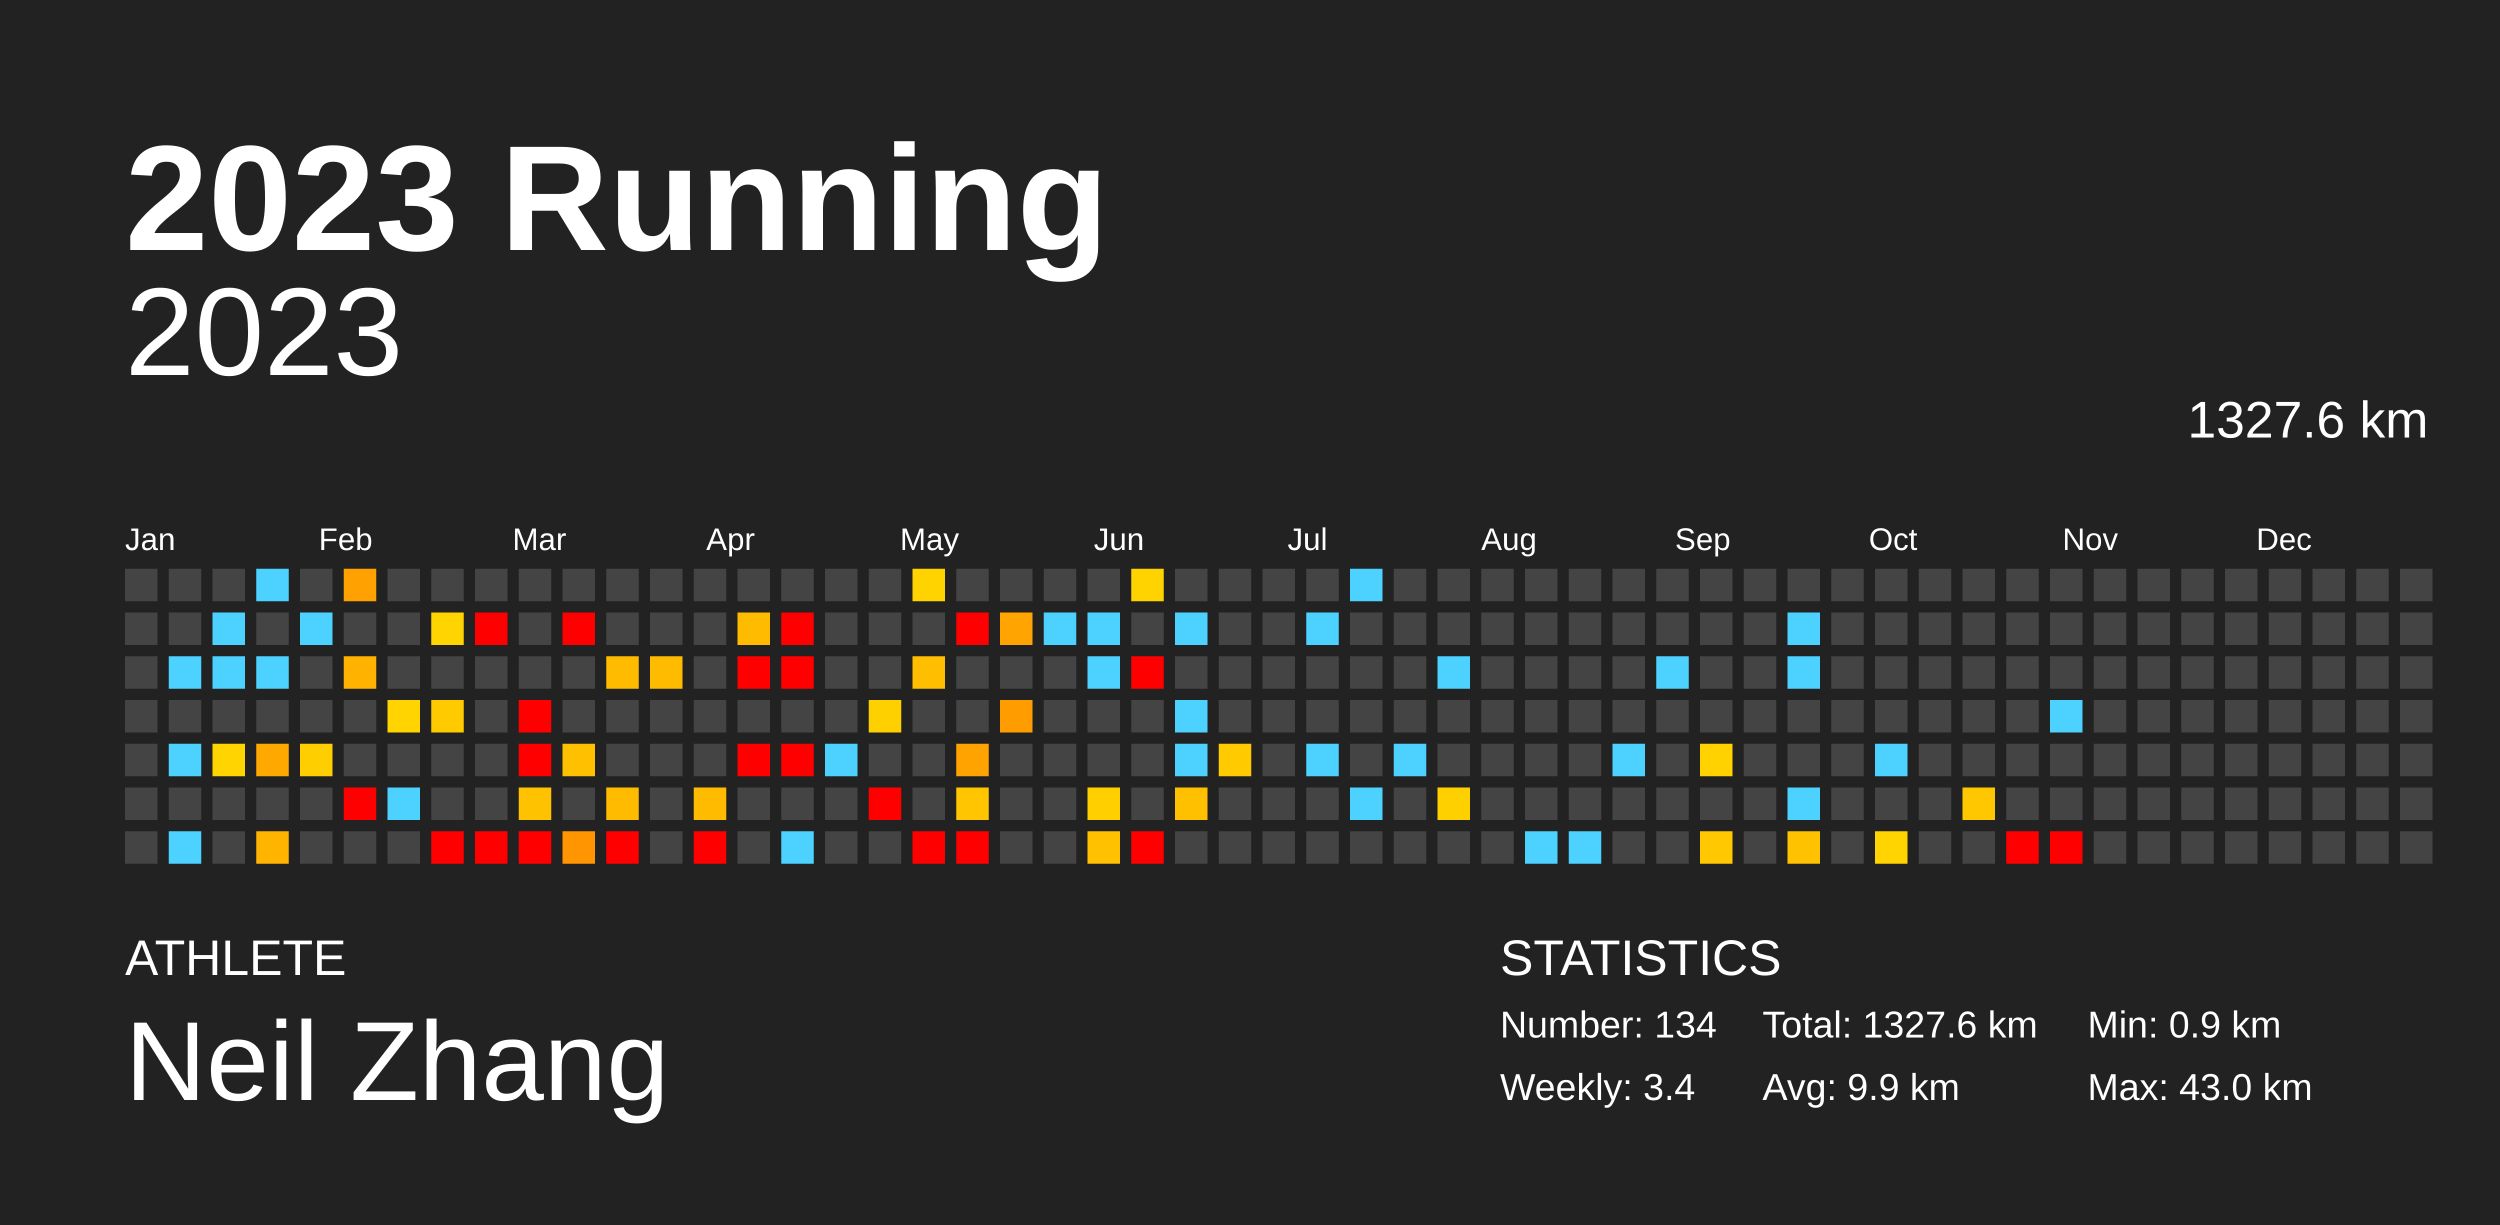
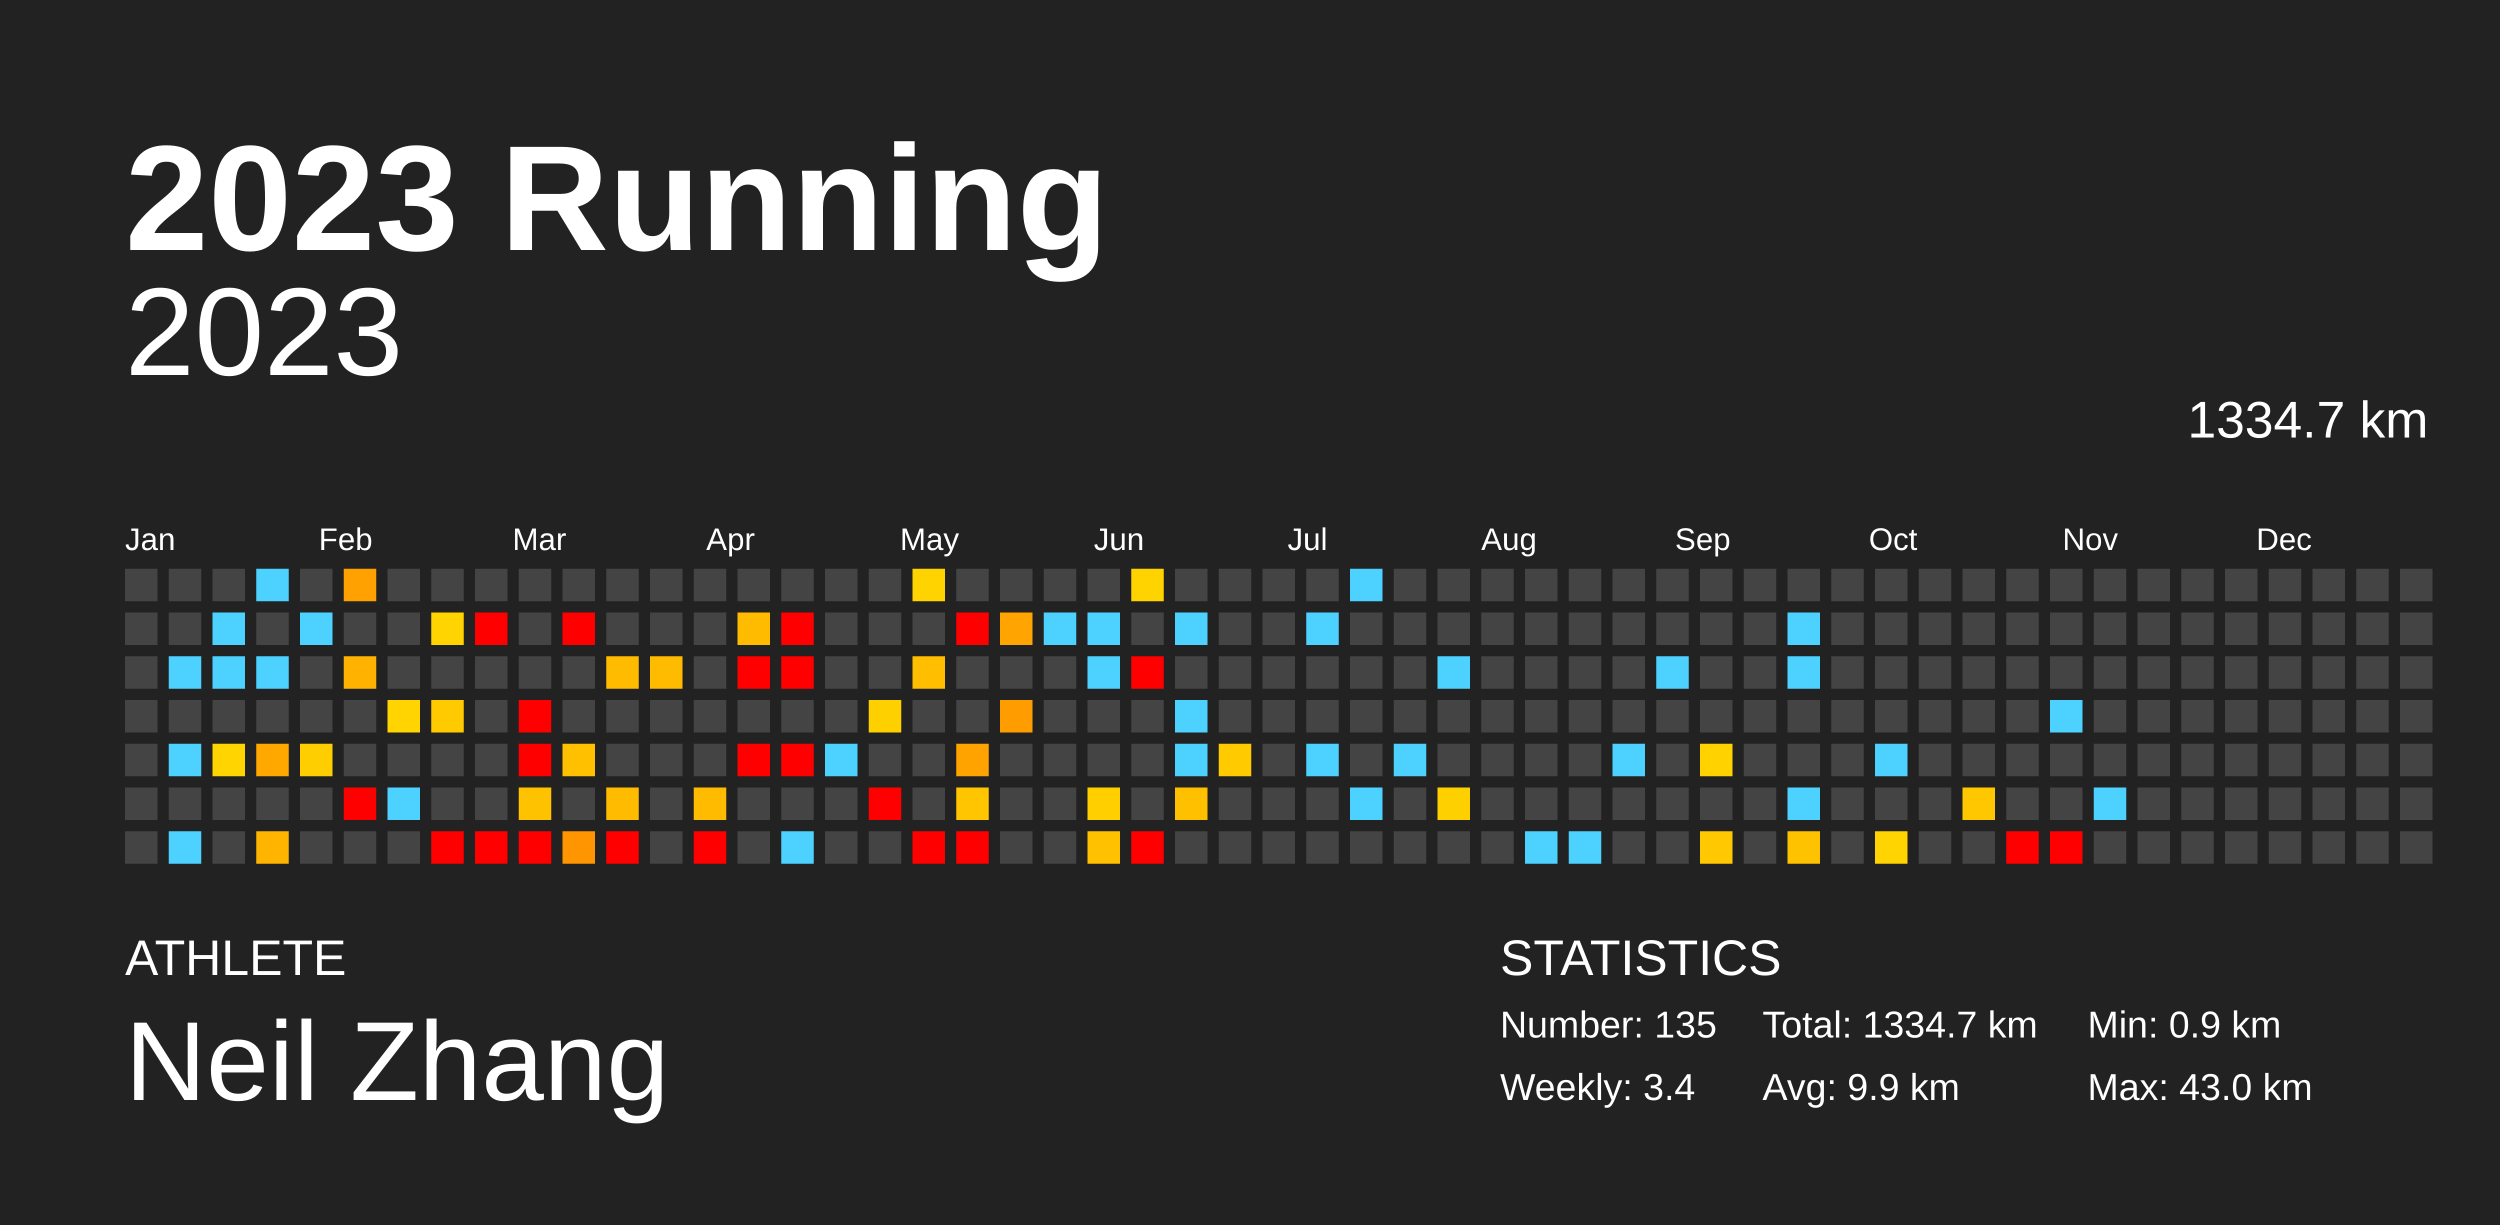
<svg xmlns="http://www.w3.org/2000/svg" baseProfile="full" height="98mm" version="1.1" viewBox="0,0,200,98" width="200mm">
  <defs />
  <rect fill="#222222" height="98" width="200" x="0" y="0" />
  <text fill="#FFFFFF" style="font-size:12px; font-family:Arial; font-weight:bold;" x="10" y="20">2023 Running</text>
  <text fill="#FFFFFF" style="font-size:4px; font-family:Arial" x="10" y="78">ATHLETE</text>
  <text fill="#FFFFFF" style="font-size:9px; font-family:Arial" x="10" y="88">Neil Zhang</text>
  <text fill="#FFFFFF" style="font-size:4px; font-family:Arial" x="120" y="78">STATISTICS</text>
-   <text fill="#FFFFFF" style="font-size:3px; font-family:Arial" x="120" y="83">Number: 134</text>
+   <text fill="#FFFFFF" style="font-size:3px; font-family:Arial" x="120" y="83">Number: 135</text>
  <text fill="#FFFFFF" style="font-size:3px; font-family:Arial" x="120" y="88">Weekly: 3.4</text>
-   <text fill="#FFFFFF" style="font-size:3px; font-family:Arial" x="141" y="83">Total: 1327.6 km</text>
+   <text fill="#FFFFFF" style="font-size:3px; font-family:Arial" x="141" y="83">Total: 1334.7 km</text>
  <text fill="#FFFFFF" style="font-size:3px; font-family:Arial" x="141" y="88">Avg: 9.9 km</text>
  <text fill="#FFFFFF" style="font-size:3px; font-family:Arial" x="167" y="83">Min: 0.9 km</text>
  <text fill="#FFFFFF" style="font-size:3px; font-family:Arial" x="167" y="88">Max: 43.0 km</text>
  <text alignment-baseline="hanging" fill="#FFFFFF" style="font-size:10.0px; font-family:Arial;" x="10" y="30">2023</text>
-   <text alignment-baseline="hanging" fill="#FFFFFF" style="font-size:4.125px; font-family:Arial;" x="175" y="35">1327.6 km</text>
+   <text alignment-baseline="hanging" fill="#FFFFFF" style="font-size:4.125px; font-family:Arial;" x="175" y="35">1334.7 km</text>
  <text fill="#FFFFFF" style="font-size:2.5px; font-family:Arial" x="10.0" y="44">Jan</text>
  <text fill="#FFFFFF" style="font-size:2.5px; font-family:Arial" x="25.5" y="44">Feb</text>
  <text fill="#FFFFFF" style="font-size:2.5px; font-family:Arial" x="41.0" y="44">Mar</text>
  <text fill="#FFFFFF" style="font-size:2.5px; font-family:Arial" x="56.5" y="44">Apr</text>
  <text fill="#FFFFFF" style="font-size:2.5px; font-family:Arial" x="72.0" y="44">May</text>
  <text fill="#FFFFFF" style="font-size:2.5px; font-family:Arial" x="87.5" y="44">Jun</text>
  <text fill="#FFFFFF" style="font-size:2.5px; font-family:Arial" x="103.0" y="44">Jul</text>
  <text fill="#FFFFFF" style="font-size:2.5px; font-family:Arial" x="118.5" y="44">Aug</text>
  <text fill="#FFFFFF" style="font-size:2.5px; font-family:Arial" x="134.0" y="44">Sep</text>
  <text fill="#FFFFFF" style="font-size:2.5px; font-family:Arial" x="149.5" y="44">Oct</text>
  <text fill="#FFFFFF" style="font-size:2.5px; font-family:Arial" x="165.0" y="44">Nov</text>
  <text fill="#FFFFFF" style="font-size:2.5px; font-family:Arial" x="180.5" y="44">Dec</text>
  <rect fill="#444444" height="2.6" width="2.6" x="10.0" y="45.5" />
  <rect fill="#444444" height="2.6" width="2.6" x="10.0" y="49.0" />
  <rect fill="#444444" height="2.6" width="2.6" x="10.0" y="52.5" />
  <rect fill="#444444" height="2.6" width="2.6" x="10.0" y="56.0" />
  <rect fill="#444444" height="2.6" width="2.6" x="10.0" y="59.5" />
  <rect fill="#444444" height="2.6" width="2.6" x="10.0" y="63.0" />
  <rect fill="#444444" height="2.6" width="2.6" x="10.0" y="66.5" />
  <rect fill="#444444" height="2.6" width="2.6" x="13.5" y="45.5" />
  <rect fill="#444444" height="2.6" width="2.6" x="13.5" y="49.0" />
  <rect fill="#4dd2ff" height="2.6" width="2.6" x="13.5" y="52.5" />
  <rect fill="#444444" height="2.6" width="2.6" x="13.5" y="56.0" />
  <rect fill="#4dd2ff" height="2.6" width="2.6" x="13.5" y="59.5" />
  <rect fill="#444444" height="2.6" width="2.6" x="13.5" y="63.0" />
  <rect fill="#4dd2ff" height="2.6" width="2.6" x="13.5" y="66.5" />
  <rect fill="#444444" height="2.6" width="2.6" x="17.0" y="45.5" />
  <rect fill="#4dd2ff" height="2.6" width="2.6" x="17.0" y="49.0" />
  <rect fill="#4dd2ff" height="2.6" width="2.6" x="17.0" y="52.5" />
  <rect fill="#444444" height="2.6" width="2.6" x="17.0" y="56.0" />
  <rect fill="#ffd400" height="2.6" width="2.6" x="17.0" y="59.5" />
  <rect fill="#444444" height="2.6" width="2.6" x="17.0" y="63.0" />
  <rect fill="#444444" height="2.6" width="2.6" x="17.0" y="66.5" />
  <rect fill="#4dd2ff" height="2.6" width="2.6" x="20.5" y="45.5" />
  <rect fill="#444444" height="2.6" width="2.6" x="20.5" y="49.0" />
  <rect fill="#4dd2ff" height="2.6" width="2.6" x="20.5" y="52.5" />
  <rect fill="#444444" height="2.6" width="2.6" x="20.5" y="56.0" />
  <rect fill="#ffa900" height="2.6" width="2.6" x="20.5" y="59.5" />
  <rect fill="#444444" height="2.6" width="2.6" x="20.5" y="63.0" />
  <rect fill="#ffb400" height="2.6" width="2.6" x="20.5" y="66.5" />
  <rect fill="#444444" height="2.6" width="2.6" x="24.0" y="45.5" />
  <rect fill="#4dd2ff" height="2.6" width="2.6" x="24.0" y="49.0" />
  <rect fill="#444444" height="2.6" width="2.6" x="24.0" y="52.5" />
  <rect fill="#444444" height="2.6" width="2.6" x="24.0" y="56.0" />
  <rect fill="#ffce00" height="2.6" width="2.6" x="24.0" y="59.5" />
  <rect fill="#444444" height="2.6" width="2.6" x="24.0" y="63.0" />
  <rect fill="#444444" height="2.6" width="2.6" x="24.0" y="66.5" />
  <rect fill="#ffa100" height="2.6" width="2.6" x="27.5" y="45.5" />
  <rect fill="#444444" height="2.6" width="2.6" x="27.5" y="49.0" />
  <rect fill="#ffb300" height="2.6" width="2.6" x="27.5" y="52.5" />
  <rect fill="#444444" height="2.6" width="2.6" x="27.5" y="56.0" />
  <rect fill="#444444" height="2.6" width="2.6" x="27.5" y="59.5" />
  <rect fill="red" height="2.6" width="2.6" x="27.5" y="63.0" />
  <rect fill="#444444" height="2.6" width="2.6" x="27.5" y="66.5" />
  <rect fill="#444444" height="2.6" width="2.6" x="31.0" y="45.5" />
  <rect fill="#444444" height="2.6" width="2.6" x="31.0" y="49.0" />
  <rect fill="#444444" height="2.6" width="2.6" x="31.0" y="52.5" />
  <rect fill="#ffd400" height="2.6" width="2.6" x="31.0" y="56.0" />
  <rect fill="#444444" height="2.6" width="2.6" x="31.0" y="59.5" />
  <rect fill="#4dd2ff" height="2.6" width="2.6" x="31.0" y="63.0" />
  <rect fill="#444444" height="2.6" width="2.6" x="31.0" y="66.5" />
  <rect fill="#444444" height="2.6" width="2.6" x="34.5" y="45.5" />
  <rect fill="#ffd400" height="2.6" width="2.6" x="34.5" y="49.0" />
  <rect fill="#444444" height="2.6" width="2.6" x="34.5" y="52.5" />
  <rect fill="#ffca00" height="2.6" width="2.6" x="34.5" y="56.0" />
  <rect fill="#444444" height="2.6" width="2.6" x="34.5" y="59.5" />
  <rect fill="#444444" height="2.6" width="2.6" x="34.5" y="63.0" />
  <rect fill="red" height="2.6" width="2.6" x="34.5" y="66.5" />
  <rect fill="#444444" height="2.6" width="2.6" x="38.0" y="45.5" />
  <rect fill="red" height="2.6" width="2.6" x="38.0" y="49.0" />
  <rect fill="#444444" height="2.6" width="2.6" x="38.0" y="52.5" />
  <rect fill="#444444" height="2.6" width="2.6" x="38.0" y="56.0" />
  <rect fill="#444444" height="2.6" width="2.6" x="38.0" y="59.5" />
  <rect fill="#444444" height="2.6" width="2.6" x="38.0" y="63.0" />
  <rect fill="red" height="2.6" width="2.6" x="38.0" y="66.5" />
  <rect fill="#444444" height="2.6" width="2.6" x="41.5" y="45.5" />
  <rect fill="#444444" height="2.6" width="2.6" x="41.5" y="49.0" />
  <rect fill="#444444" height="2.6" width="2.6" x="41.5" y="52.5" />
  <rect fill="red" height="2.6" width="2.6" x="41.5" y="56.0" />
  <rect fill="red" height="2.6" width="2.6" x="41.5" y="59.5" />
  <rect fill="#ffc200" height="2.6" width="2.6" x="41.5" y="63.0" />
  <rect fill="red" height="2.6" width="2.6" x="41.5" y="66.5" />
  <rect fill="#444444" height="2.6" width="2.6" x="45.0" y="45.5" />
  <rect fill="red" height="2.6" width="2.6" x="45.0" y="49.0" />
  <rect fill="#444444" height="2.6" width="2.6" x="45.0" y="52.5" />
  <rect fill="#444444" height="2.6" width="2.6" x="45.0" y="56.0" />
  <rect fill="#ffc000" height="2.6" width="2.6" x="45.0" y="59.5" />
  <rect fill="#444444" height="2.6" width="2.6" x="45.0" y="63.0" />
  <rect fill="#ff9500" height="2.6" width="2.6" x="45.0" y="66.5" />
  <rect fill="#444444" height="2.6" width="2.6" x="48.5" y="45.5" />
  <rect fill="#444444" height="2.6" width="2.6" x="48.5" y="49.0" />
  <rect fill="#ffbb00" height="2.6" width="2.6" x="48.5" y="52.5" />
  <rect fill="#444444" height="2.6" width="2.6" x="48.5" y="56.0" />
  <rect fill="#444444" height="2.6" width="2.6" x="48.5" y="59.5" />
  <rect fill="#ffbb00" height="2.6" width="2.6" x="48.5" y="63.0" />
  <rect fill="red" height="2.6" width="2.6" x="48.5" y="66.5" />
  <rect fill="#444444" height="2.6" width="2.6" x="52.0" y="45.5" />
  <rect fill="#444444" height="2.6" width="2.6" x="52.0" y="49.0" />
  <rect fill="#ffbb00" height="2.6" width="2.6" x="52.0" y="52.5" />
  <rect fill="#444444" height="2.6" width="2.6" x="52.0" y="56.0" />
  <rect fill="#444444" height="2.6" width="2.6" x="52.0" y="59.5" />
  <rect fill="#444444" height="2.6" width="2.6" x="52.0" y="63.0" />
  <rect fill="#444444" height="2.6" width="2.6" x="52.0" y="66.5" />
  <rect fill="#444444" height="2.6" width="2.6" x="55.5" y="45.5" />
  <rect fill="#444444" height="2.6" width="2.6" x="55.5" y="49.0" />
  <rect fill="#444444" height="2.6" width="2.6" x="55.5" y="52.5" />
  <rect fill="#444444" height="2.6" width="2.6" x="55.5" y="56.0" />
  <rect fill="#444444" height="2.6" width="2.6" x="55.5" y="59.5" />
  <rect fill="#ffbb00" height="2.6" width="2.6" x="55.5" y="63.0" />
  <rect fill="red" height="2.6" width="2.6" x="55.5" y="66.5" />
  <rect fill="#444444" height="2.6" width="2.6" x="59.0" y="45.5" />
  <rect fill="#ffbb00" height="2.6" width="2.6" x="59.0" y="49.0" />
  <rect fill="red" height="2.6" width="2.6" x="59.0" y="52.5" />
  <rect fill="#444444" height="2.6" width="2.6" x="59.0" y="56.0" />
  <rect fill="red" height="2.6" width="2.6" x="59.0" y="59.5" />
  <rect fill="#444444" height="2.6" width="2.6" x="59.0" y="63.0" />
  <rect fill="#444444" height="2.6" width="2.6" x="59.0" y="66.5" />
  <rect fill="#444444" height="2.6" width="2.6" x="62.5" y="45.5" />
  <rect fill="red" height="2.6" width="2.6" x="62.5" y="49.0" />
  <rect fill="red" height="2.6" width="2.6" x="62.5" y="52.5" />
  <rect fill="#444444" height="2.6" width="2.6" x="62.5" y="56.0" />
  <rect fill="red" height="2.6" width="2.6" x="62.5" y="59.5" />
  <rect fill="#444444" height="2.6" width="2.6" x="62.5" y="63.0" />
  <rect fill="#4dd2ff" height="2.6" width="2.6" x="62.5" y="66.5" />
  <rect fill="#444444" height="2.6" width="2.6" x="66.0" y="45.5" />
  <rect fill="#444444" height="2.6" width="2.6" x="66.0" y="49.0" />
  <rect fill="#444444" height="2.6" width="2.6" x="66.0" y="52.5" />
  <rect fill="#444444" height="2.6" width="2.6" x="66.0" y="56.0" />
  <rect fill="#4dd2ff" height="2.6" width="2.6" x="66.0" y="59.5" />
  <rect fill="#444444" height="2.6" width="2.6" x="66.0" y="63.0" />
  <rect fill="#444444" height="2.6" width="2.6" x="66.0" y="66.5" />
  <rect fill="#444444" height="2.6" width="2.6" x="69.5" y="45.5" />
  <rect fill="#444444" height="2.6" width="2.6" x="69.5" y="49.0" />
  <rect fill="#444444" height="2.6" width="2.6" x="69.5" y="52.5" />
  <rect fill="#ffd000" height="2.6" width="2.6" x="69.5" y="56.0" />
  <rect fill="#444444" height="2.6" width="2.6" x="69.5" y="59.5" />
  <rect fill="red" height="2.6" width="2.6" x="69.5" y="63.0" />
  <rect fill="#444444" height="2.6" width="2.6" x="69.5" y="66.5" />
  <rect fill="#ffd300" height="2.6" width="2.6" x="73.0" y="45.5" />
  <rect fill="#444444" height="2.6" width="2.6" x="73.0" y="49.0" />
  <rect fill="#ffbe00" height="2.6" width="2.6" x="73.0" y="52.5" />
  <rect fill="#444444" height="2.6" width="2.6" x="73.0" y="56.0" />
  <rect fill="#444444" height="2.6" width="2.6" x="73.0" y="59.5" />
  <rect fill="#444444" height="2.6" width="2.6" x="73.0" y="63.0" />
  <rect fill="red" height="2.6" width="2.6" x="73.0" y="66.5" />
  <rect fill="#444444" height="2.6" width="2.6" x="76.5" y="45.5" />
  <rect fill="red" height="2.6" width="2.6" x="76.5" y="49.0" />
  <rect fill="#444444" height="2.6" width="2.6" x="76.5" y="52.5" />
  <rect fill="#444444" height="2.6" width="2.6" x="76.5" y="56.0" />
  <rect fill="#ffa300" height="2.6" width="2.6" x="76.5" y="59.5" />
  <rect fill="#ffc500" height="2.6" width="2.6" x="76.5" y="63.0" />
  <rect fill="red" height="2.6" width="2.6" x="76.5" y="66.5" />
  <rect fill="#444444" height="2.6" width="2.6" x="80.0" y="45.5" />
  <rect fill="#ffa400" height="2.6" width="2.6" x="80.0" y="49.0" />
  <rect fill="#444444" height="2.6" width="2.6" x="80.0" y="52.5" />
  <rect fill="#ff9d00" height="2.6" width="2.6" x="80.0" y="56.0" />
  <rect fill="#444444" height="2.6" width="2.6" x="80.0" y="59.5" />
  <rect fill="#444444" height="2.6" width="2.6" x="80.0" y="63.0" />
  <rect fill="#444444" height="2.6" width="2.6" x="80.0" y="66.5" />
  <rect fill="#444444" height="2.6" width="2.6" x="83.5" y="45.5" />
  <rect fill="#4dd2ff" height="2.6" width="2.6" x="83.5" y="49.0" />
  <rect fill="#444444" height="2.6" width="2.6" x="83.5" y="52.5" />
  <rect fill="#444444" height="2.6" width="2.6" x="83.5" y="56.0" />
  <rect fill="#444444" height="2.6" width="2.6" x="83.5" y="59.5" />
  <rect fill="#444444" height="2.6" width="2.6" x="83.5" y="63.0" />
  <rect fill="#444444" height="2.6" width="2.6" x="83.5" y="66.5" />
  <rect fill="#444444" height="2.6" width="2.6" x="87.0" y="45.5" />
  <rect fill="#4dd2ff" height="2.6" width="2.6" x="87.0" y="49.0" />
  <rect fill="#4dd2ff" height="2.6" width="2.6" x="87.0" y="52.5" />
  <rect fill="#444444" height="2.6" width="2.6" x="87.0" y="56.0" />
  <rect fill="#444444" height="2.6" width="2.6" x="87.0" y="59.5" />
  <rect fill="#ffcf00" height="2.6" width="2.6" x="87.0" y="63.0" />
  <rect fill="#ffc100" height="2.6" width="2.6" x="87.0" y="66.5" />
  <rect fill="#ffd300" height="2.6" width="2.6" x="90.5" y="45.5" />
  <rect fill="#444444" height="2.6" width="2.6" x="90.5" y="49.0" />
  <rect fill="red" height="2.6" width="2.6" x="90.5" y="52.5" />
  <rect fill="#444444" height="2.6" width="2.6" x="90.5" y="56.0" />
  <rect fill="#444444" height="2.6" width="2.6" x="90.5" y="59.5" />
  <rect fill="#444444" height="2.6" width="2.6" x="90.5" y="63.0" />
  <rect fill="red" height="2.6" width="2.6" x="90.5" y="66.5" />
  <rect fill="#444444" height="2.6" width="2.6" x="94.0" y="45.5" />
  <rect fill="#4dd2ff" height="2.6" width="2.6" x="94.0" y="49.0" />
  <rect fill="#444444" height="2.6" width="2.6" x="94.0" y="52.5" />
  <rect fill="#4dd2ff" height="2.6" width="2.6" x="94.0" y="56.0" />
  <rect fill="#4dd2ff" height="2.6" width="2.6" x="94.0" y="59.5" />
  <rect fill="#ffc000" height="2.6" width="2.6" x="94.0" y="63.0" />
  <rect fill="#444444" height="2.6" width="2.6" x="94.0" y="66.5" />
  <rect fill="#444444" height="2.6" width="2.6" x="97.5" y="45.5" />
  <rect fill="#444444" height="2.6" width="2.6" x="97.5" y="49.0" />
  <rect fill="#444444" height="2.6" width="2.6" x="97.5" y="52.5" />
  <rect fill="#444444" height="2.6" width="2.6" x="97.5" y="56.0" />
  <rect fill="#ffcb00" height="2.6" width="2.6" x="97.5" y="59.5" />
  <rect fill="#444444" height="2.6" width="2.6" x="97.5" y="63.0" />
  <rect fill="#444444" height="2.6" width="2.6" x="97.5" y="66.5" />
  <rect fill="#444444" height="2.6" width="2.6" x="101.0" y="45.5" />
  <rect fill="#444444" height="2.6" width="2.6" x="101.0" y="49.0" />
  <rect fill="#444444" height="2.6" width="2.6" x="101.0" y="52.5" />
  <rect fill="#444444" height="2.6" width="2.6" x="101.0" y="56.0" />
  <rect fill="#444444" height="2.6" width="2.6" x="101.0" y="59.5" />
  <rect fill="#444444" height="2.6" width="2.6" x="101.0" y="63.0" />
  <rect fill="#444444" height="2.6" width="2.6" x="101.0" y="66.5" />
  <rect fill="#444444" height="2.6" width="2.6" x="104.5" y="45.5" />
  <rect fill="#4dd2ff" height="2.6" width="2.6" x="104.5" y="49.0" />
  <rect fill="#444444" height="2.6" width="2.6" x="104.5" y="52.5" />
  <rect fill="#444444" height="2.6" width="2.6" x="104.5" y="56.0" />
  <rect fill="#4dd2ff" height="2.6" width="2.6" x="104.5" y="59.5" />
  <rect fill="#444444" height="2.6" width="2.6" x="104.5" y="63.0" />
  <rect fill="#444444" height="2.6" width="2.6" x="104.5" y="66.5" />
  <rect fill="#4dd2ff" height="2.6" width="2.6" x="108.0" y="45.5" />
  <rect fill="#444444" height="2.6" width="2.6" x="108.0" y="49.0" />
  <rect fill="#444444" height="2.6" width="2.6" x="108.0" y="52.5" />
  <rect fill="#444444" height="2.6" width="2.6" x="108.0" y="56.0" />
  <rect fill="#444444" height="2.6" width="2.6" x="108.0" y="59.5" />
  <rect fill="#4dd2ff" height="2.6" width="2.6" x="108.0" y="63.0" />
  <rect fill="#444444" height="2.6" width="2.6" x="108.0" y="66.5" />
  <rect fill="#444444" height="2.6" width="2.6" x="111.5" y="45.5" />
  <rect fill="#444444" height="2.6" width="2.6" x="111.5" y="49.0" />
  <rect fill="#444444" height="2.6" width="2.6" x="111.5" y="52.5" />
  <rect fill="#444444" height="2.6" width="2.6" x="111.5" y="56.0" />
  <rect fill="#4dd2ff" height="2.6" width="2.6" x="111.5" y="59.5" />
  <rect fill="#444444" height="2.6" width="2.6" x="111.5" y="63.0" />
  <rect fill="#444444" height="2.6" width="2.6" x="111.5" y="66.5" />
  <rect fill="#444444" height="2.6" width="2.6" x="115.0" y="45.5" />
  <rect fill="#444444" height="2.6" width="2.6" x="115.0" y="49.0" />
  <rect fill="#4dd2ff" height="2.6" width="2.6" x="115.0" y="52.5" />
  <rect fill="#444444" height="2.6" width="2.6" x="115.0" y="56.0" />
  <rect fill="#444444" height="2.6" width="2.6" x="115.0" y="59.5" />
  <rect fill="#ffd000" height="2.6" width="2.6" x="115.0" y="63.0" />
  <rect fill="#444444" height="2.6" width="2.6" x="115.0" y="66.5" />
  <rect fill="#444444" height="2.6" width="2.6" x="118.5" y="45.5" />
  <rect fill="#444444" height="2.6" width="2.6" x="118.5" y="49.0" />
  <rect fill="#444444" height="2.6" width="2.6" x="118.5" y="52.5" />
  <rect fill="#444444" height="2.6" width="2.6" x="118.5" y="56.0" />
  <rect fill="#444444" height="2.6" width="2.6" x="118.5" y="59.5" />
  <rect fill="#444444" height="2.6" width="2.6" x="118.5" y="63.0" />
  <rect fill="#444444" height="2.6" width="2.6" x="118.5" y="66.5" />
  <rect fill="#444444" height="2.6" width="2.6" x="122.0" y="45.5" />
  <rect fill="#444444" height="2.6" width="2.6" x="122.0" y="49.0" />
  <rect fill="#444444" height="2.6" width="2.6" x="122.0" y="52.5" />
  <rect fill="#444444" height="2.6" width="2.6" x="122.0" y="56.0" />
  <rect fill="#444444" height="2.6" width="2.6" x="122.0" y="59.5" />
  <rect fill="#444444" height="2.6" width="2.6" x="122.0" y="63.0" />
  <rect fill="#4dd2ff" height="2.6" width="2.6" x="122.0" y="66.5" />
  <rect fill="#444444" height="2.6" width="2.6" x="125.5" y="45.5" />
  <rect fill="#444444" height="2.6" width="2.6" x="125.5" y="49.0" />
  <rect fill="#444444" height="2.6" width="2.6" x="125.5" y="52.5" />
  <rect fill="#444444" height="2.6" width="2.6" x="125.5" y="56.0" />
  <rect fill="#444444" height="2.6" width="2.6" x="125.5" y="59.5" />
  <rect fill="#444444" height="2.6" width="2.6" x="125.5" y="63.0" />
  <rect fill="#4dd2ff" height="2.6" width="2.6" x="125.5" y="66.5" />
  <rect fill="#444444" height="2.6" width="2.6" x="129.0" y="45.5" />
  <rect fill="#444444" height="2.6" width="2.6" x="129.0" y="49.0" />
  <rect fill="#444444" height="2.6" width="2.6" x="129.0" y="52.5" />
  <rect fill="#444444" height="2.6" width="2.6" x="129.0" y="56.0" />
  <rect fill="#4dd2ff" height="2.6" width="2.6" x="129.0" y="59.5" />
  <rect fill="#444444" height="2.6" width="2.6" x="129.0" y="63.0" />
  <rect fill="#444444" height="2.6" width="2.6" x="129.0" y="66.5" />
  <rect fill="#444444" height="2.6" width="2.6" x="132.5" y="45.5" />
  <rect fill="#444444" height="2.6" width="2.6" x="132.5" y="49.0" />
  <rect fill="#4dd2ff" height="2.6" width="2.6" x="132.5" y="52.5" />
  <rect fill="#444444" height="2.6" width="2.6" x="132.5" y="56.0" />
  <rect fill="#444444" height="2.6" width="2.6" x="132.5" y="59.5" />
  <rect fill="#444444" height="2.6" width="2.6" x="132.5" y="63.0" />
  <rect fill="#444444" height="2.6" width="2.6" x="132.5" y="66.5" />
  <rect fill="#444444" height="2.6" width="2.6" x="136.0" y="45.5" />
  <rect fill="#444444" height="2.6" width="2.6" x="136.0" y="49.0" />
  <rect fill="#444444" height="2.6" width="2.6" x="136.0" y="52.5" />
  <rect fill="#444444" height="2.6" width="2.6" x="136.0" y="56.0" />
  <rect fill="#ffd200" height="2.6" width="2.6" x="136.0" y="59.5" />
  <rect fill="#444444" height="2.6" width="2.6" x="136.0" y="63.0" />
  <rect fill="#ffc800" height="2.6" width="2.6" x="136.0" y="66.5" />
  <rect fill="#444444" height="2.6" width="2.6" x="139.5" y="45.5" />
  <rect fill="#444444" height="2.6" width="2.6" x="139.5" y="49.0" />
  <rect fill="#444444" height="2.6" width="2.6" x="139.5" y="52.5" />
  <rect fill="#444444" height="2.6" width="2.6" x="139.5" y="56.0" />
  <rect fill="#444444" height="2.6" width="2.6" x="139.5" y="59.5" />
  <rect fill="#444444" height="2.6" width="2.6" x="139.5" y="63.0" />
  <rect fill="#444444" height="2.6" width="2.6" x="139.5" y="66.5" />
  <rect fill="#444444" height="2.6" width="2.6" x="143.0" y="45.5" />
  <rect fill="#4dd2ff" height="2.6" width="2.6" x="143.0" y="49.0" />
  <rect fill="#4dd2ff" height="2.6" width="2.6" x="143.0" y="52.5" />
  <rect fill="#444444" height="2.6" width="2.6" x="143.0" y="56.0" />
  <rect fill="#444444" height="2.6" width="2.6" x="143.0" y="59.5" />
  <rect fill="#4dd2ff" height="2.6" width="2.6" x="143.0" y="63.0" />
  <rect fill="#ffc200" height="2.6" width="2.6" x="143.0" y="66.5" />
  <rect fill="#444444" height="2.6" width="2.6" x="146.5" y="45.5" />
  <rect fill="#444444" height="2.6" width="2.6" x="146.5" y="49.0" />
  <rect fill="#444444" height="2.6" width="2.6" x="146.5" y="52.5" />
  <rect fill="#444444" height="2.6" width="2.6" x="146.5" y="56.0" />
  <rect fill="#444444" height="2.6" width="2.6" x="146.5" y="59.5" />
  <rect fill="#444444" height="2.6" width="2.6" x="146.5" y="63.0" />
  <rect fill="#444444" height="2.6" width="2.6" x="146.5" y="66.5" />
  <rect fill="#444444" height="2.6" width="2.6" x="150.0" y="45.5" />
  <rect fill="#444444" height="2.6" width="2.6" x="150.0" y="49.0" />
  <rect fill="#444444" height="2.6" width="2.6" x="150.0" y="52.5" />
  <rect fill="#444444" height="2.6" width="2.6" x="150.0" y="56.0" />
  <rect fill="#4dd2ff" height="2.6" width="2.6" x="150.0" y="59.5" />
  <rect fill="#444444" height="2.6" width="2.6" x="150.0" y="63.0" />
  <rect fill="#ffd400" height="2.6" width="2.6" x="150.0" y="66.5" />
  <rect fill="#444444" height="2.6" width="2.6" x="153.5" y="45.5" />
  <rect fill="#444444" height="2.6" width="2.6" x="153.5" y="49.0" />
  <rect fill="#444444" height="2.6" width="2.6" x="153.5" y="52.5" />
  <rect fill="#444444" height="2.6" width="2.6" x="153.5" y="56.0" />
  <rect fill="#444444" height="2.6" width="2.6" x="153.5" y="59.5" />
  <rect fill="#444444" height="2.6" width="2.6" x="153.5" y="63.0" />
  <rect fill="#444444" height="2.6" width="2.6" x="153.5" y="66.5" />
  <rect fill="#444444" height="2.6" width="2.6" x="157.0" y="45.5" />
  <rect fill="#444444" height="2.6" width="2.6" x="157.0" y="49.0" />
  <rect fill="#444444" height="2.6" width="2.6" x="157.0" y="52.5" />
  <rect fill="#444444" height="2.6" width="2.6" x="157.0" y="56.0" />
  <rect fill="#444444" height="2.6" width="2.6" x="157.0" y="59.5" />
  <rect fill="#ffc700" height="2.6" width="2.6" x="157.0" y="63.0" />
  <rect fill="#444444" height="2.6" width="2.6" x="157.0" y="66.5" />
  <rect fill="#444444" height="2.6" width="2.6" x="160.5" y="45.5" />
  <rect fill="#444444" height="2.6" width="2.6" x="160.5" y="49.0" />
  <rect fill="#444444" height="2.6" width="2.6" x="160.5" y="52.5" />
  <rect fill="#444444" height="2.6" width="2.6" x="160.5" y="56.0" />
  <rect fill="#444444" height="2.6" width="2.6" x="160.5" y="59.5" />
  <rect fill="#444444" height="2.6" width="2.6" x="160.5" y="63.0" />
  <rect fill="red" height="2.6" width="2.6" x="160.5" y="66.5" />
  <rect fill="#444444" height="2.6" width="2.6" x="164.0" y="45.5" />
  <rect fill="#444444" height="2.6" width="2.6" x="164.0" y="49.0" />
  <rect fill="#444444" height="2.6" width="2.6" x="164.0" y="52.5" />
  <rect fill="#4dd2ff" height="2.6" width="2.6" x="164.0" y="56.0" />
  <rect fill="#444444" height="2.6" width="2.6" x="164.0" y="59.5" />
  <rect fill="#444444" height="2.6" width="2.6" x="164.0" y="63.0" />
  <rect fill="red" height="2.6" width="2.6" x="164.0" y="66.5" />
  <rect fill="#444444" height="2.6" width="2.6" x="167.5" y="45.5" />
  <rect fill="#444444" height="2.6" width="2.6" x="167.5" y="49.0" />
  <rect fill="#444444" height="2.6" width="2.6" x="167.5" y="52.5" />
  <rect fill="#444444" height="2.6" width="2.6" x="167.5" y="56.0" />
  <rect fill="#444444" height="2.6" width="2.6" x="167.5" y="59.5" />
-   <rect fill="#444444" height="2.6" width="2.6" x="167.5" y="63.0" />
+   <rect fill="#4dd2ff" height="2.6" width="2.6" x="167.5" y="63.0" />
  <rect fill="#444444" height="2.6" width="2.6" x="167.5" y="66.5" />
  <rect fill="#444444" height="2.6" width="2.6" x="171.0" y="45.5" />
  <rect fill="#444444" height="2.6" width="2.6" x="171.0" y="49.0" />
  <rect fill="#444444" height="2.6" width="2.6" x="171.0" y="52.5" />
  <rect fill="#444444" height="2.6" width="2.6" x="171.0" y="56.0" />
  <rect fill="#444444" height="2.6" width="2.6" x="171.0" y="59.5" />
  <rect fill="#444444" height="2.6" width="2.6" x="171.0" y="63.0" />
  <rect fill="#444444" height="2.6" width="2.6" x="171.0" y="66.5" />
  <rect fill="#444444" height="2.6" width="2.6" x="174.5" y="45.5" />
  <rect fill="#444444" height="2.6" width="2.6" x="174.5" y="49.0" />
  <rect fill="#444444" height="2.6" width="2.6" x="174.5" y="52.5" />
  <rect fill="#444444" height="2.6" width="2.6" x="174.5" y="56.0" />
  <rect fill="#444444" height="2.6" width="2.6" x="174.5" y="59.5" />
  <rect fill="#444444" height="2.6" width="2.6" x="174.5" y="63.0" />
  <rect fill="#444444" height="2.6" width="2.6" x="174.5" y="66.5" />
  <rect fill="#444444" height="2.6" width="2.6" x="178.0" y="45.5" />
  <rect fill="#444444" height="2.6" width="2.6" x="178.0" y="49.0" />
  <rect fill="#444444" height="2.6" width="2.6" x="178.0" y="52.5" />
  <rect fill="#444444" height="2.6" width="2.6" x="178.0" y="56.0" />
  <rect fill="#444444" height="2.6" width="2.6" x="178.0" y="59.5" />
  <rect fill="#444444" height="2.6" width="2.6" x="178.0" y="63.0" />
  <rect fill="#444444" height="2.6" width="2.6" x="178.0" y="66.5" />
  <rect fill="#444444" height="2.6" width="2.6" x="181.5" y="45.5" />
  <rect fill="#444444" height="2.6" width="2.6" x="181.5" y="49.0" />
  <rect fill="#444444" height="2.6" width="2.6" x="181.5" y="52.5" />
  <rect fill="#444444" height="2.6" width="2.6" x="181.5" y="56.0" />
  <rect fill="#444444" height="2.6" width="2.6" x="181.5" y="59.5" />
  <rect fill="#444444" height="2.6" width="2.6" x="181.5" y="63.0" />
  <rect fill="#444444" height="2.6" width="2.6" x="181.5" y="66.5" />
  <rect fill="#444444" height="2.6" width="2.6" x="185.0" y="45.5" />
  <rect fill="#444444" height="2.6" width="2.6" x="185.0" y="49.0" />
  <rect fill="#444444" height="2.6" width="2.6" x="185.0" y="52.5" />
  <rect fill="#444444" height="2.6" width="2.6" x="185.0" y="56.0" />
  <rect fill="#444444" height="2.6" width="2.6" x="185.0" y="59.5" />
  <rect fill="#444444" height="2.6" width="2.6" x="185.0" y="63.0" />
  <rect fill="#444444" height="2.6" width="2.6" x="185.0" y="66.5" />
  <rect fill="#444444" height="2.6" width="2.6" x="188.5" y="45.5" />
  <rect fill="#444444" height="2.6" width="2.6" x="188.5" y="49.0" />
  <rect fill="#444444" height="2.6" width="2.6" x="188.5" y="52.5" />
  <rect fill="#444444" height="2.6" width="2.6" x="188.5" y="56.0" />
  <rect fill="#444444" height="2.6" width="2.6" x="188.5" y="59.5" />
  <rect fill="#444444" height="2.6" width="2.6" x="188.5" y="63.0" />
  <rect fill="#444444" height="2.6" width="2.6" x="188.5" y="66.5" />
  <rect fill="#444444" height="2.6" width="2.6" x="192.0" y="45.5" />
  <rect fill="#444444" height="2.6" width="2.6" x="192.0" y="49.0" />
  <rect fill="#444444" height="2.6" width="2.6" x="192.0" y="52.5" />
  <rect fill="#444444" height="2.6" width="2.6" x="192.0" y="56.0" />
  <rect fill="#444444" height="2.6" width="2.6" x="192.0" y="59.5" />
  <rect fill="#444444" height="2.6" width="2.6" x="192.0" y="63.0" />
  <rect fill="#444444" height="2.6" width="2.6" x="192.0" y="66.5" />
</svg>
